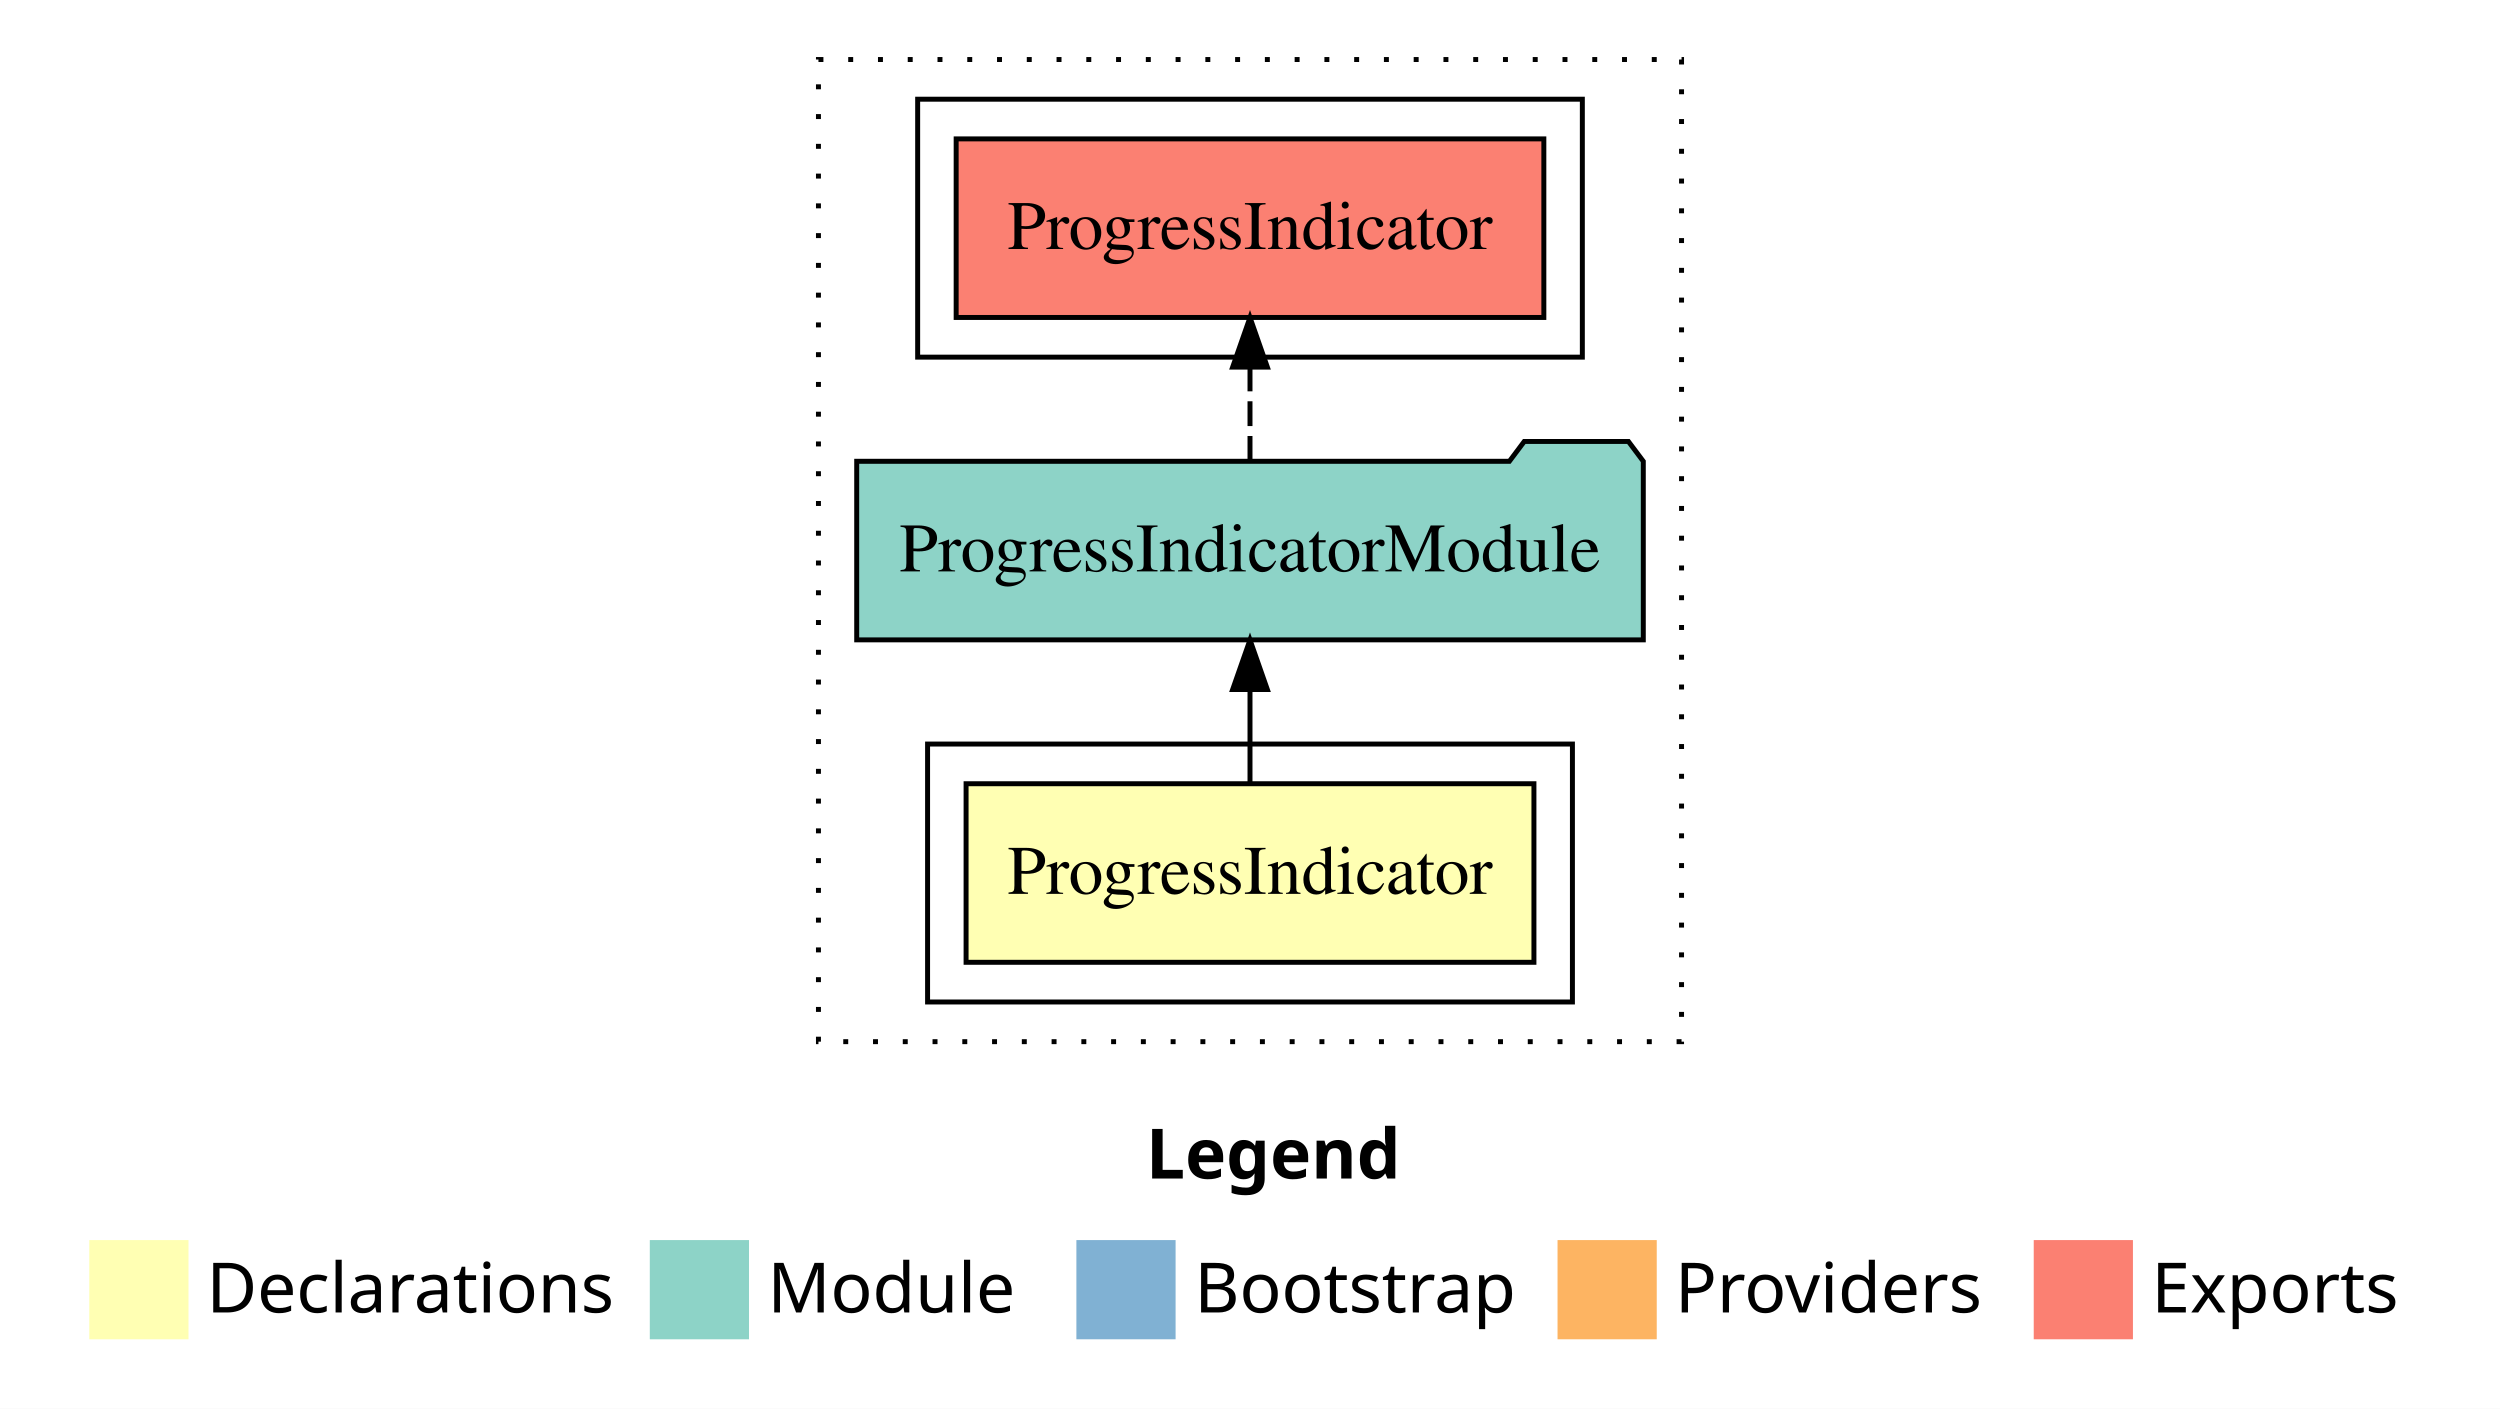
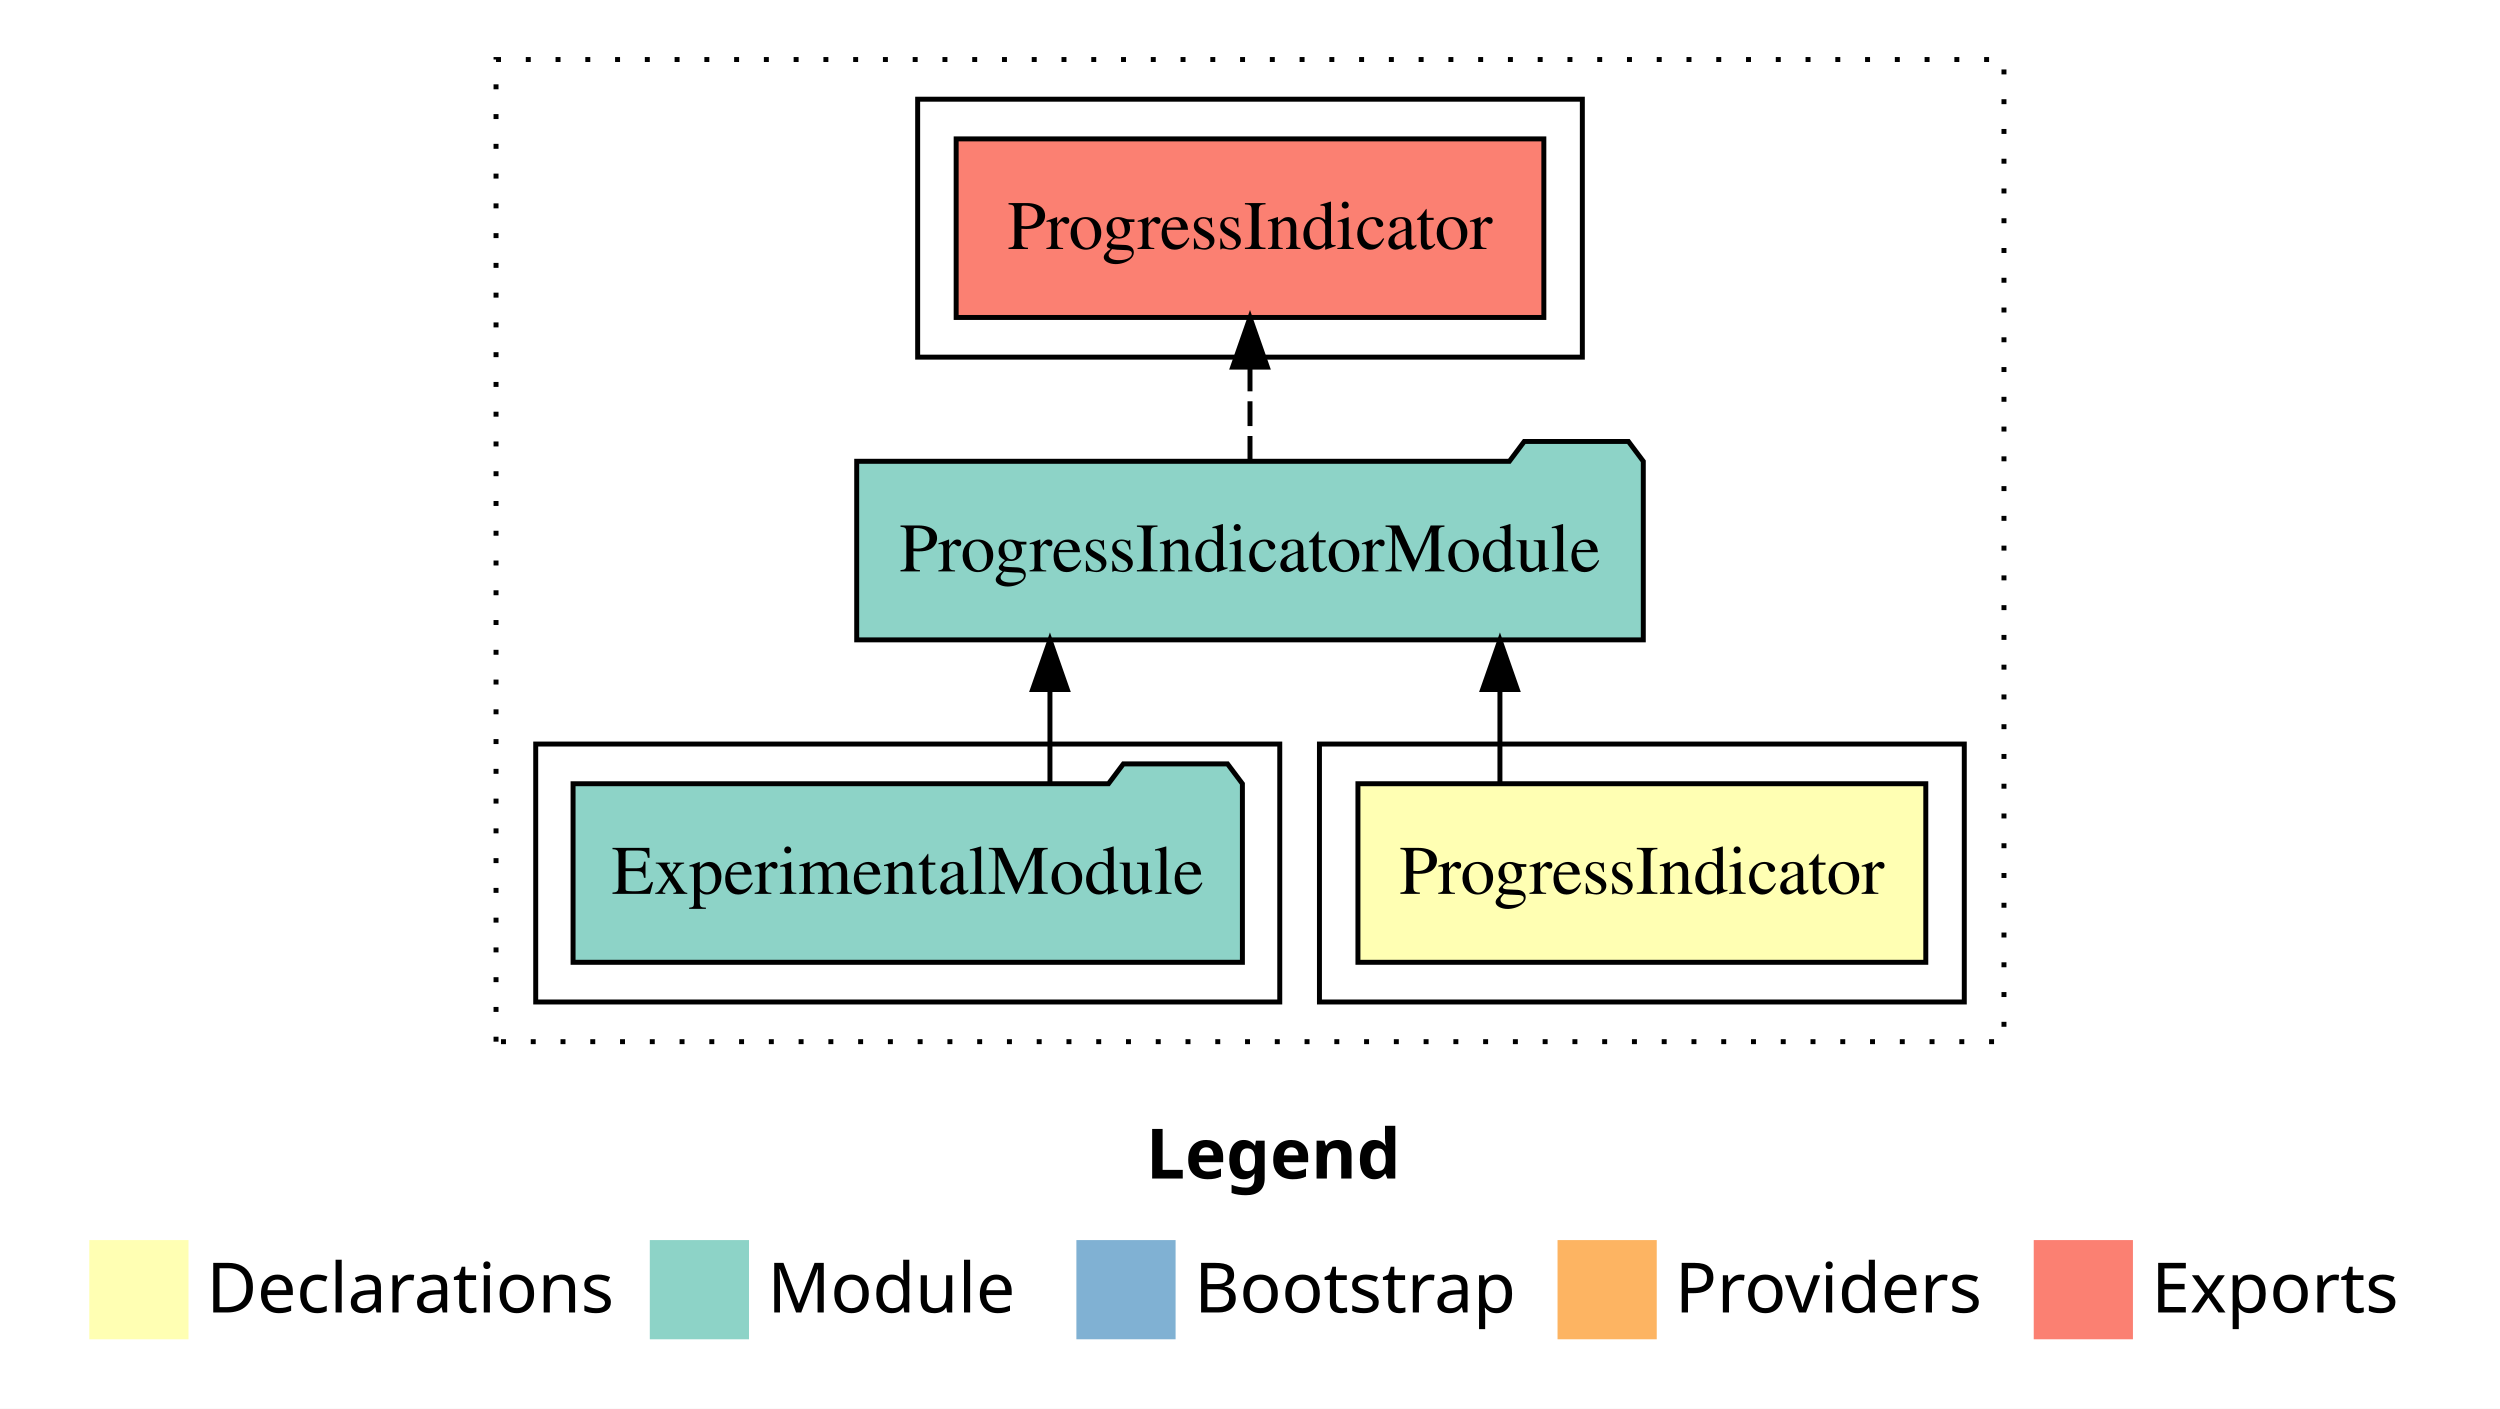
<svg xmlns="http://www.w3.org/2000/svg" width="504pt" height="284pt" viewBox="0.00 0.00 504.00 284.00">
  <g id="graph0" class="graph" transform="scale(1 1) rotate(0) translate(4 280)">
    <polygon fill="#ffffff" stroke="transparent" points="-4,4 -4,-280 500,-280 500,4 -4,4" />
    <text text-anchor="start" x="227.009" y="-42.4" font-family="sans-serif" font-weight="bold" font-size="14.00" fill="#000000">Legend</text>
    <polygon fill="#ffffb3" stroke="transparent" points="14,-10 14,-30 34,-30 34,-10 14,-10" />
    <text text-anchor="start" x="37.629" y="-15.4" font-family="sans-serif" font-size="14.00" fill="#000000">  Declarations</text>
    <polygon fill="#8dd3c7" stroke="transparent" points="127,-10 127,-30 147,-30 147,-10 127,-10" />
    <text text-anchor="start" x="150.725" y="-15.4" font-family="sans-serif" font-size="14.00" fill="#000000">  Module</text>
    <polygon fill="#80b1d3" stroke="transparent" points="213,-10 213,-30 233,-30 233,-10 213,-10" />
    <text text-anchor="start" x="236.781" y="-15.4" font-family="sans-serif" font-size="14.00" fill="#000000">  Bootstrap</text>
    <polygon fill="#fdb462" stroke="transparent" points="310,-10 310,-30 330,-30 330,-10 310,-10" />
    <text text-anchor="start" x="333.673" y="-15.4" font-family="sans-serif" font-size="14.00" fill="#000000">  Providers</text>
    <polygon fill="#fb8072" stroke="transparent" points="406,-10 406,-30 426,-30 426,-10 406,-10" />
    <text text-anchor="start" x="429.726" y="-15.4" font-family="sans-serif" font-size="14.00" fill="#000000">  Exports</text>
    <g id="clust1" class="cluster">
-       <polygon fill="none" stroke="#000000" stroke-dasharray="1,5" points="161,-70 161,-268 335,-268 335,-70 161,-70" />
+       <polygon fill="none" stroke="#000000" stroke-dasharray="1,5" points="96,-70 96,-268 400,-268 400,-70 96,-70" />
    </g>
    <g id="clust2" class="cluster">
-       <polygon fill="none" stroke="#000000" points="183,-78 183,-130 313,-130 313,-78 183,-78" />
+       <polygon fill="none" stroke="#000000" points="262,-78 262,-130 392,-130 392,-78 262,-78" />
+     </g>
+     <g id="clust4" class="cluster">
+       <polygon fill="none" stroke="#000000" points="104,-78 104,-130 254,-130 254,-78 104,-78" />
    </g>
    <g id="clust5" class="cluster">
      <polygon fill="none" stroke="#000000" points="181,-208 181,-260 315,-260 315,-208 181,-208" />
    </g>
    <g id="node1" class="node">
-       <polygon fill="#ffffb3" stroke="#000000" points="305.24,-122 190.761,-122 190.761,-86 305.24,-86 305.24,-122" />
-       <text text-anchor="middle" x="248" y="-99.8" font-family="Times,serif" font-size="14.00" fill="#000000">ProgressIndicator</text>
+       <polygon fill="#ffffb3" stroke="#000000" points="384.24,-122 269.76,-122 269.76,-86 384.24,-86 384.24,-122" />
+       <text text-anchor="middle" x="327" y="-99.8" font-family="Times,serif" font-size="14.00" fill="#000000">ProgressIndicator</text>
    </g>
    <g id="node2" class="node">
      <polygon fill="#8dd3c7" stroke="#000000" points="327.289,-187 324.289,-191 303.289,-191 300.289,-187 168.711,-187 168.711,-151 327.289,-151 327.289,-187" />
      <text text-anchor="middle" x="248" y="-164.8" font-family="Times,serif" font-size="14.00" fill="#000000">ProgressIndicatorModule</text>
    </g>
    <g id="edge1" class="edge">
-       <path fill="none" stroke="#000000" d="M248,-122.106C248,-122.106 248,-140.991 248,-140.991" />
-       <polygon fill="#000000" stroke="#000000" points="244.5,-140.991 248,-150.991 251.5,-140.991 244.5,-140.991" />
+       <path fill="none" stroke="#000000" d="M298.387,-122.106C298.387,-122.106 298.387,-140.991 298.387,-140.991" />
+       <polygon fill="#000000" stroke="#000000" points="294.887,-140.991 298.387,-150.991 301.887,-140.991 294.887,-140.991" />
    </g>
-     <g id="node3" class="node">
+     <g id="node4" class="node">
      <polygon fill="#fb8072" stroke="#000000" points="307.239,-252 188.761,-252 188.761,-216 307.239,-216 307.239,-252" />
      <text text-anchor="middle" x="248" y="-229.8" font-family="Times,serif" font-size="14.00" fill="#000000">ProgressIndicator </text>
    </g>
-     <g id="edge2" class="edge">
+     <g id="edge3" class="edge">
      <path fill="none" stroke="#000000" stroke-dasharray="5,2" d="M248,-187.106C248,-187.106 248,-205.991 248,-205.991" />
      <polygon fill="#000000" stroke="#000000" points="244.5,-205.991 248,-215.991 251.5,-205.991 244.5,-205.991" />
    </g>
+     <g id="node3" class="node">
+       <polygon fill="#8dd3c7" stroke="#000000" points="246.469,-122 243.469,-126 222.469,-126 219.469,-122 111.531,-122 111.531,-86 246.469,-86 246.469,-122" />
+       <text text-anchor="middle" x="179" y="-99.8" font-family="Times,serif" font-size="14.00" fill="#000000">ExperimentalModule</text>
+     </g>
+     <g id="edge2" class="edge">
+       <path fill="none" stroke="#000000" d="M207.67,-122.106C207.67,-122.106 207.67,-140.991 207.67,-140.991" />
+       <polygon fill="#000000" stroke="#000000" points="204.17,-140.991 207.67,-150.991 211.17,-140.991 204.17,-140.991" />
+     </g>
  </g>
</svg>
